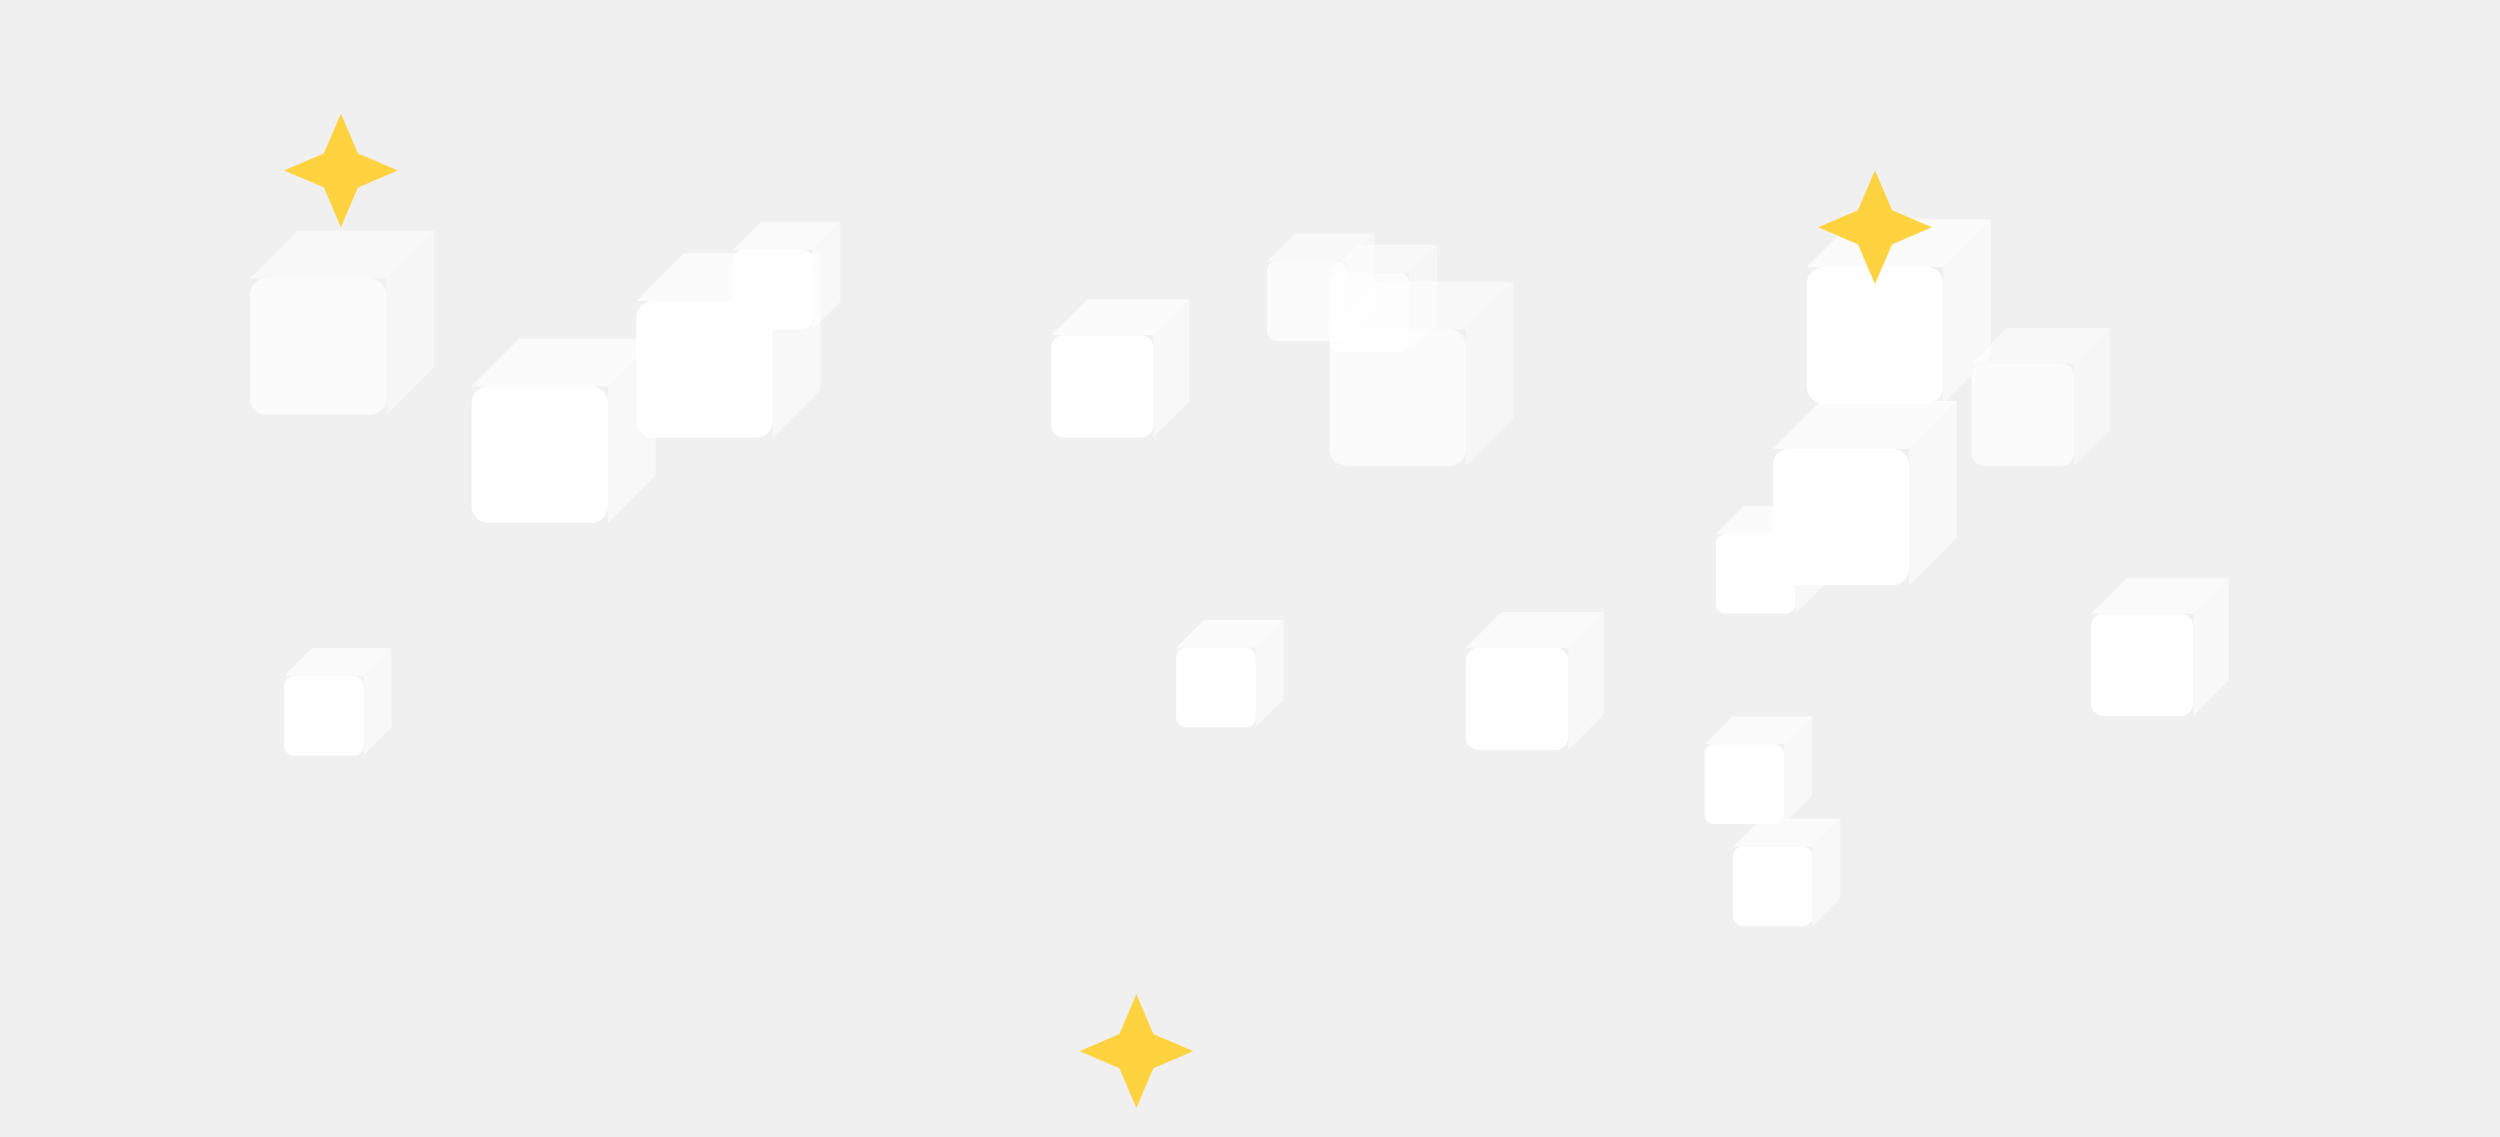
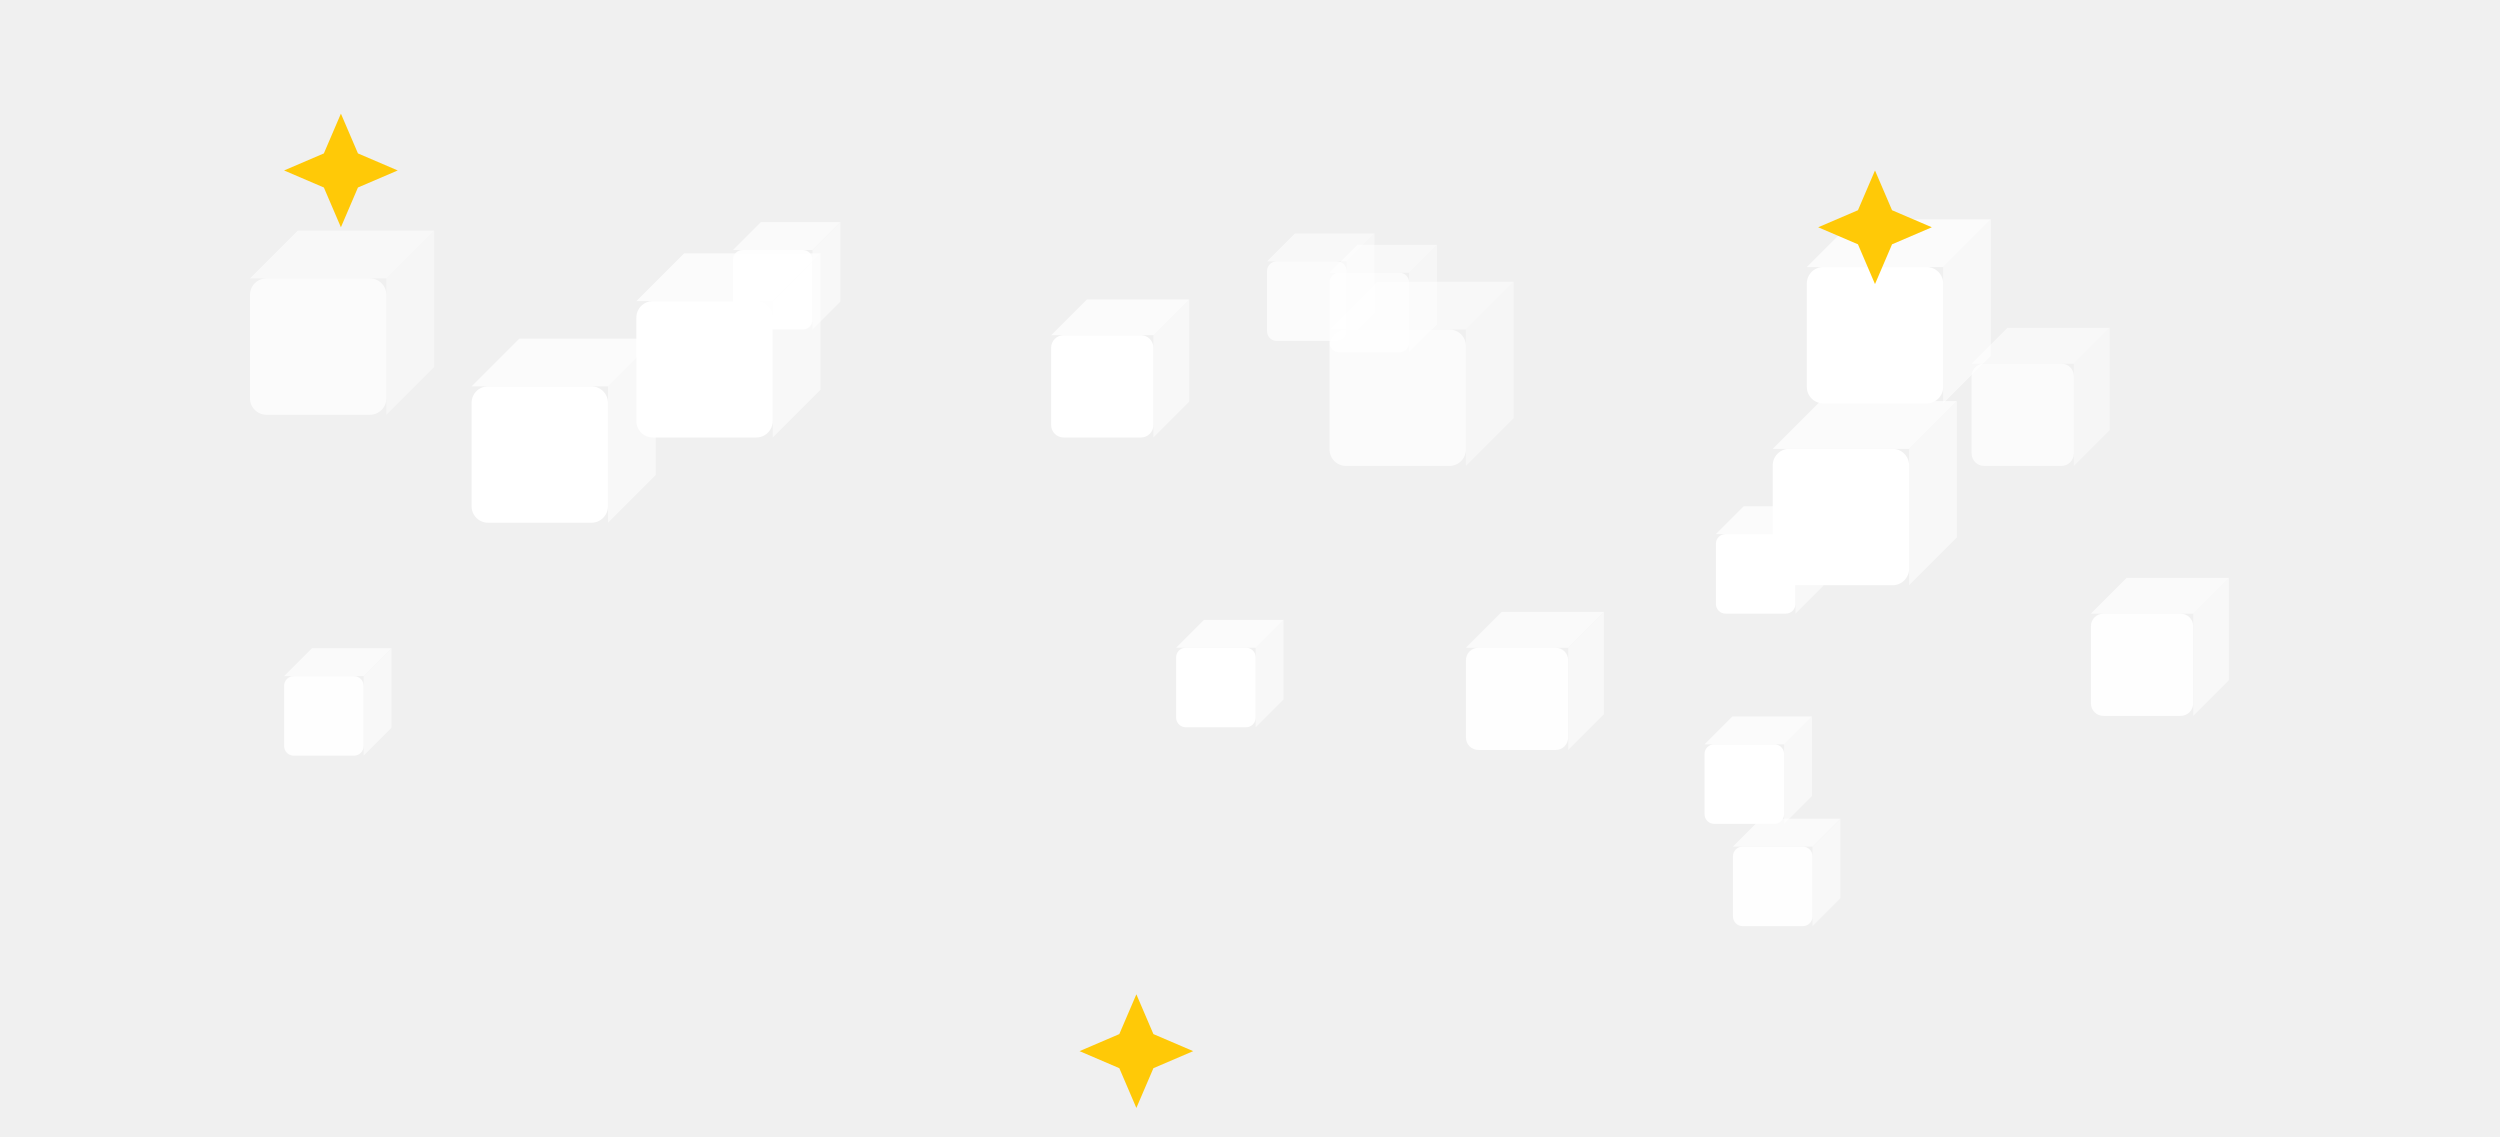
<svg xmlns="http://www.w3.org/2000/svg" viewBox="0 0 440 200">
  <g id="grains">
    <rect x="185" y="59" width="18" height="18" rx="2.2" fill="#FFFFFF" fill-opacity="1.0" />
    <path d="M185 59 L191.3 52.7 L209.3 52.7 L203 59Z" fill="#FFFFFF" fill-opacity="0.75" />
    <path d="M203 59 L209.3 52.7 L209.3 70.7 L203 77Z" fill="#FFFFFF" fill-opacity="0.55" />
    <rect x="44" y="49" width="24" height="24" rx="2.9" fill="#FFFFFF" fill-opacity="0.75" />
    <path d="M44 49 L52.4 40.6 L76.4 40.6 L68 49Z" fill="#FFFFFF" fill-opacity="0.56" />
    <path d="M68 49 L76.4 40.6 L76.4 64.6 L68 73Z" fill="#FFFFFF" fill-opacity="0.41" />
    <rect x="207" y="114" width="14" height="14" rx="1.7" fill="#FFFFFF" fill-opacity="1.0" />
    <path d="M207 114 L211.9 109.1 L225.9 109.1 L221 114Z" fill="#FFFFFF" fill-opacity="0.75" />
    <path d="M221 114 L225.9 109.1 L225.9 123.1 L221 128Z" fill="#FFFFFF" fill-opacity="0.55" />
    <rect x="129" y="44" width="14" height="14" rx="1.7" fill="#FFFFFF" fill-opacity="0.9" />
    <path d="M129 44 L133.9 39.1 L147.9 39.1 L143 44Z" fill="#FFFFFF" fill-opacity="0.68" />
    <path d="M143 44 L147.9 39.1 L147.9 53.1 L143 58Z" fill="#FFFFFF" fill-opacity="0.50" />
    <rect x="234" y="48" width="14" height="14" rx="1.7" fill="#FFFFFF" fill-opacity="0.75" />
    <path d="M234 48 L238.9 43.1 L252.9 43.1 L248 48Z" fill="#FFFFFF" fill-opacity="0.56" />
    <path d="M248 48 L252.9 43.1 L252.9 57.1 L248 62Z" fill="#FFFFFF" fill-opacity="0.41" />
    <rect x="302" y="94" width="14" height="14" rx="1.7" fill="#FFFFFF" fill-opacity="1.0" />
    <path d="M302 94 L306.9 89.1 L320.9 89.1 L316 94Z" fill="#FFFFFF" fill-opacity="0.75" />
    <path d="M316 94 L320.9 89.1 L320.9 103.1 L316 108Z" fill="#FFFFFF" fill-opacity="0.55" />
    <rect x="83" y="68" width="24" height="24" rx="2.9" fill="#FFFFFF" fill-opacity="1.0" />
    <path d="M83 68 L91.4 59.6 L115.4 59.6 L107 68Z" fill="#FFFFFF" fill-opacity="0.75" />
    <path d="M107 68 L115.4 59.6 L115.4 83.6 L107 92Z" fill="#FFFFFF" fill-opacity="0.55" />
    <rect x="318" y="47" width="24" height="24" rx="2.9" fill="#FFFFFF" fill-opacity="1.0" />
    <path d="M318 47 L326.4 38.6 L350.4 38.6 L342 47Z" fill="#FFFFFF" fill-opacity="0.75" />
    <path d="M342 47 L350.4 38.6 L350.4 62.6 L342 71Z" fill="#FFFFFF" fill-opacity="0.55" />
    <rect x="223" y="46" width="14" height="14" rx="1.7" fill="#FFFFFF" fill-opacity="0.75" />
    <path d="M223 46 L227.9 41.1 L241.9 41.1 L237 46Z" fill="#FFFFFF" fill-opacity="0.56" />
    <path d="M237 46 L241.9 41.1 L241.9 55.1 L237 60Z" fill="#FFFFFF" fill-opacity="0.41" />
    <rect x="305" y="149" width="14" height="14" rx="1.7" fill="#FFFFFF" fill-opacity="0.9" />
    <path d="M305 149 L309.9 144.1 L323.9 144.1 L319 149Z" fill="#FFFFFF" fill-opacity="0.68" />
    <path d="M319 149 L323.9 144.1 L323.9 158.1 L319 163Z" fill="#FFFFFF" fill-opacity="0.50" />
    <rect x="234" y="58" width="24" height="24" rx="2.9" fill="#FFFFFF" fill-opacity="0.75" />
    <path d="M234 58 L242.4 49.6 L266.4 49.6 L258 58Z" fill="#FFFFFF" fill-opacity="0.56" />
    <path d="M258 58 L266.4 49.6 L266.4 73.6 L258 82Z" fill="#FFFFFF" fill-opacity="0.41" />
    <rect x="312" y="79" width="24" height="24" rx="2.9" fill="#FFFFFF" fill-opacity="1.0" />
    <path d="M312 79 L320.4 70.6 L344.4 70.6 L336 79Z" fill="#FFFFFF" fill-opacity="0.75" />
    <path d="M336 79 L344.4 70.6 L344.4 94.6 L336 103Z" fill="#FFFFFF" fill-opacity="0.55" />
    <rect x="112" y="53" width="24" height="24" rx="2.9" fill="#FFFFFF" fill-opacity="1.0" />
    <path d="M112 53 L120.4 44.6 L144.4 44.6 L136 53Z" fill="#FFFFFF" fill-opacity="0.75" />
    <path d="M136 53 L144.4 44.6 L144.4 68.6 L136 77Z" fill="#FFFFFF" fill-opacity="0.55" />
    <rect x="347" y="64" width="18" height="18" rx="2.2" fill="#FFFFFF" fill-opacity="0.75" />
    <path d="M347 64 L353.3 57.7 L371.3 57.7 L365 64Z" fill="#FFFFFF" fill-opacity="0.56" />
    <path d="M365 64 L371.3 57.7 L371.3 75.7 L365 82Z" fill="#FFFFFF" fill-opacity="0.41" />
    <rect x="300" y="131" width="14" height="14" rx="1.7" fill="#FFFFFF" fill-opacity="1.0" />
    <path d="M300 131 L304.9 126.1 L318.9 126.1 L314 131Z" fill="#FFFFFF" fill-opacity="0.75" />
    <path d="M314 131 L318.9 126.1 L318.9 140.1 L314 145Z" fill="#FFFFFF" fill-opacity="0.55" />
    <rect x="50" y="119" width="14" height="14" rx="1.7" fill="#FFFFFF" fill-opacity="0.9" />
    <path d="M50 119 L54.9 114.1 L68.9 114.1 L64 119Z" fill="#FFFFFF" fill-opacity="0.68" />
    <path d="M64 119 L68.9 114.1 L68.9 128.1 L64 133Z" fill="#FFFFFF" fill-opacity="0.50" />
    <rect x="368" y="108" width="18" height="18" rx="2.2" fill="#FFFFFF" fill-opacity="0.9" />
    <path d="M368 108 L374.3 101.7 L392.3 101.7 L386 108Z" fill="#FFFFFF" fill-opacity="0.68" />
    <path d="M386 108 L392.3 101.7 L392.3 119.7 L386 126Z" fill="#FFFFFF" fill-opacity="0.50" />
    <rect x="258" y="114" width="18" height="18" rx="2.2" fill="#FFFFFF" fill-opacity="0.9" />
    <path d="M258 114 L264.3 107.7 L282.3 107.7 L276 114Z" fill="#FFFFFF" fill-opacity="0.68" />
    <path d="M276 114 L282.3 107.7 L282.3 125.7 L276 132Z" fill="#FFFFFF" fill-opacity="0.50" />
  </g>
  <g id="sparkles">
-     <path d="M60 20 L63 27 L70 30 L63 33 L60 40 L57 33 L50 30 L57 27Z" fill="#FFD23F" />
-     <path d="M330 30 L333 37 L340 40 L333 43 L330 50 L327 43 L320 40 L327 37Z" fill="#FFD23F" />
-     <path d="M200 175 L203 182 L210 185 L203 188 L200 195 L197 188 L190 185 L197 182Z" fill="#FFD23F" />
+     <path d="M60 20 L63 27 L70 30 L63 33 L60 40 L57 33 L50 30 L57 27Z" fill="#FFC907" />
+     <path d="M330 30 L333 37 L340 40 L333 43 L330 50 L327 43 L320 40 L327 37Z" fill="#FFC907" />
+     <path d="M200 175 L203 182 L210 185 L203 188 L200 195 L197 188 L190 185 L197 182Z" fill="#FFC907" />
  </g>
</svg>
